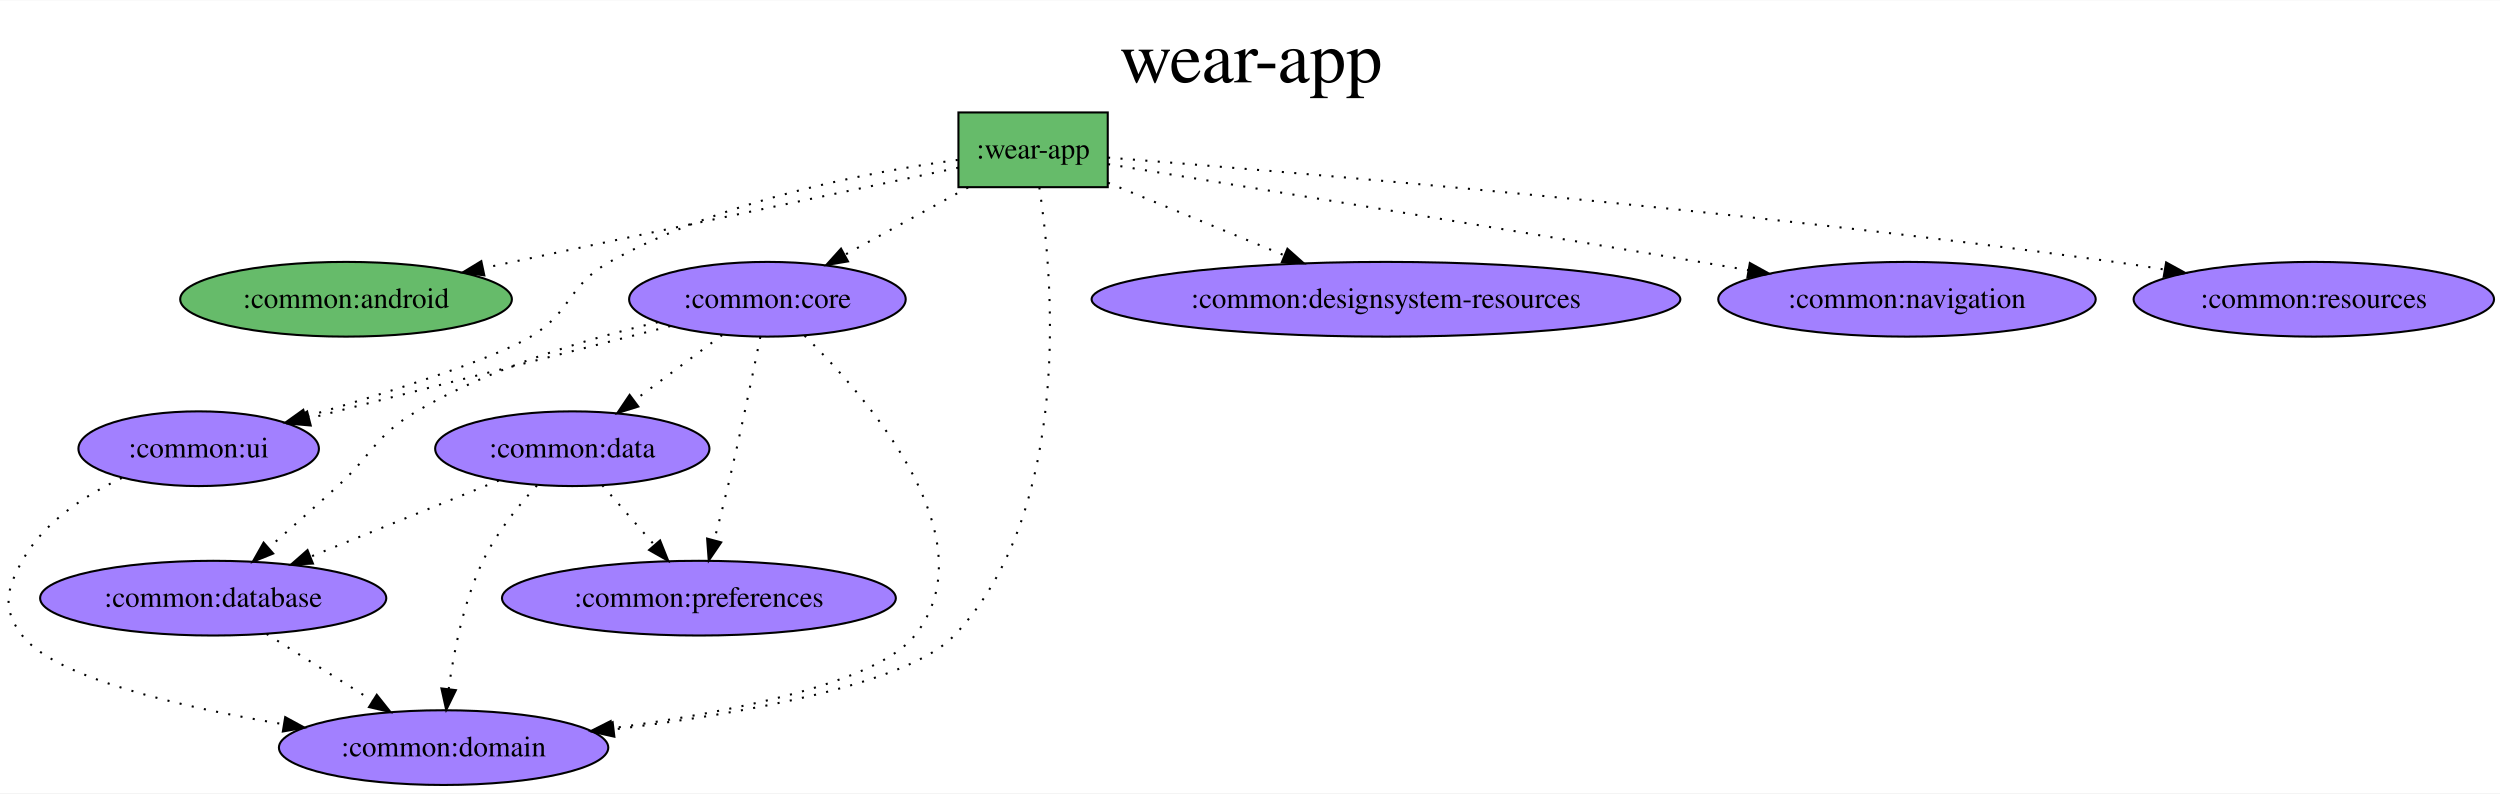
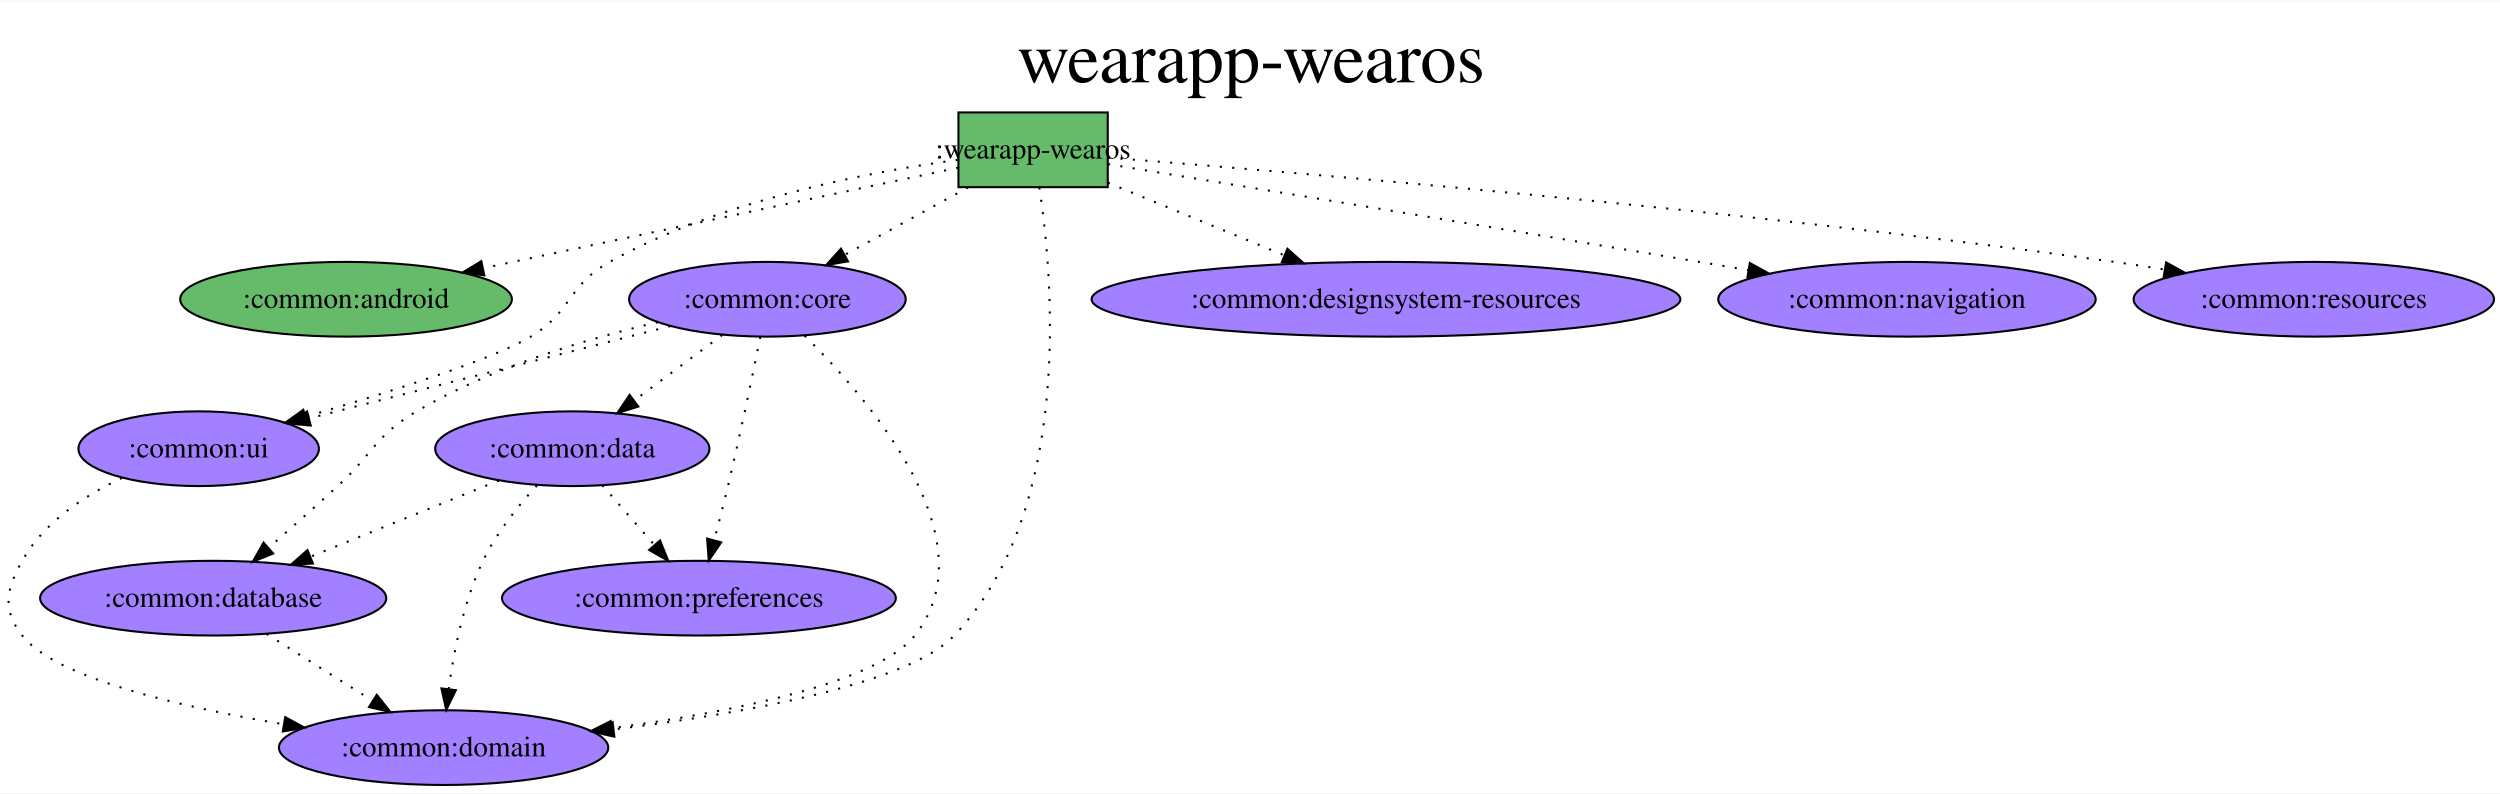
<svg xmlns="http://www.w3.org/2000/svg" width="1674px" height="531px" viewBox="0.00 0.00 1205.36 382.00">
  <g id="graph0" class="graph" transform="scale(1.000792 1.000792) rotate(0.0) translate(4.0 378.0)">
    <polygon fill="white" stroke="transparent" points="-4,4 -4,-378 1201.36,-378 1201.36,4 -4,4" />
-     <text text-anchor="middle" x="598.68" y="-338.5" font-family="Times,serif" font-size="35.00">wear-app
+     <text text-anchor="middle" x="598.68" y="-338.5" font-family="Times,serif" font-size="35.00">wearapp-wearos
        </text>
    <g id="node1" class="node">
      <polygon fill="#66bb6a" stroke="black" points="529.67,-324 457.74,-324 457.74,-288 529.67,-288 529.67,-324" />
-       <text text-anchor="middle" x="493.71" y="-301.8" font-family="Times,serif" font-size="14.00">:wear-app
+       <text text-anchor="middle" x="493.71" y="-301.8" font-family="Times,serif" font-size="14.00">:wearapp-wearos
            </text>
    </g>
    <g id="node2" class="node">
      <ellipse fill="#66bb6a" stroke="black" cx="162.71" cy="-234" rx="79.9" ry="18" />
      <text text-anchor="middle" x="162.71" y="-229.8" font-family="Times,serif" font-size="14.00">:common:android
            </text>
    </g>
    <g id="edge1" class="edge">
      <path fill="none" stroke="black" stroke-dasharray="1,5" d="M457.65,-297.38C402.8,-285.77 297.49,-263.5 228.69,-248.95" />
      <polygon fill="black" stroke="black" points="229.32,-245.51 218.81,-246.87 227.87,-252.36 229.32,-245.51" />
    </g>
    <g id="node3" class="node">
      <ellipse fill="#A280FF" stroke="black" cx="365.71" cy="-234" rx="66.63" ry="18" />
      <text text-anchor="middle" x="365.71" y="-229.8" font-family="Times,serif" font-size="14.00">:common:core
            </text>
    </g>
    <g id="edge2" class="edge">
      <path fill="none" stroke="black" stroke-dasharray="1,5" d="M462.39,-287.88C444.46,-278.07 421.84,-265.7 402.99,-255.39" />
      <polygon fill="black" stroke="black" points="404.53,-252.24 394.07,-250.51 401.17,-258.38 404.53,-252.24" />
    </g>
    <g id="node4" class="node">
      <ellipse fill="#A280FF" stroke="black" cx="91.71" cy="-162" rx="57.93" ry="18" />
      <text text-anchor="middle" x="91.71" y="-157.8" font-family="Times,serif" font-size="14.00">:common:ui
            </text>
    </g>
    <g id="edge7" class="edge">
      <path fill="none" stroke="black" stroke-dasharray="1,5" d="M457.4,-301.14C414.95,-295.4 343.63,-281.9 289.71,-252 269.36,-240.72 271.67,-227.94 251.71,-216 233.13,-204.89 182.58,-188.91 143.22,-177.41" />
      <polygon fill="black" stroke="black" points="144.06,-174.01 133.48,-174.59 142.11,-180.74 144.06,-174.01" />
    </g>
    <g id="node5" class="node">
      <ellipse fill="#A280FF" stroke="black" cx="209.71" cy="-18" rx="79.34" ry="18" />
      <text text-anchor="middle" x="209.71" y="-13.8" font-family="Times,serif" font-size="14.00">:common:domain
            </text>
    </g>
    <g id="edge4" class="edge">
      <path fill="none" stroke="black" stroke-dasharray="1,5" d="M496.72,-287.88C503.19,-245.12 513.46,-132.75 455.71,-72 433.39,-48.53 354.43,-34.47 291.91,-26.79" />
      <polygon fill="black" stroke="black" points="291.97,-23.27 281.63,-25.57 291.15,-30.23 291.97,-23.27" />
    </g>
    <g id="node9" class="node">
      <ellipse fill="#A280FF" stroke="black" cx="663.71" cy="-234" rx="141.81" ry="18" />
      <text text-anchor="middle" x="663.71" y="-229.8" font-family="Times,serif" font-size="14.00">:common:designsystem-resources
            </text>
    </g>
    <g id="edge3" class="edge">
      <path fill="none" stroke="black" stroke-dasharray="1,5" d="M529.76,-290.15C554.52,-279.96 587.69,-266.3 614.82,-255.13" />
      <polygon fill="black" stroke="black" points="616.23,-258.33 624.14,-251.29 613.56,-251.86 616.23,-258.33" />
    </g>
    <g id="node10" class="node">
      <ellipse fill="#A280FF" stroke="black" cx="914.71" cy="-234" rx="90.93" ry="18" />
      <text text-anchor="middle" x="914.71" y="-229.8" font-family="Times,serif" font-size="14.00">:common:navigation
            </text>
    </g>
    <g id="edge5" class="edge">
      <path fill="none" stroke="black" stroke-dasharray="1,5" d="M529.82,-299.09C589.25,-289.36 711.37,-269.31 814.71,-252 822.34,-250.72 830.3,-249.38 838.24,-248.04" />
      <polygon fill="black" stroke="black" points="839.01,-251.46 848.28,-246.34 837.84,-244.56 839.01,-251.46" />
    </g>
    <g id="node11" class="node">
      <ellipse fill="#A280FF" stroke="black" cx="1110.71" cy="-234" rx="86.82" ry="18" />
      <text text-anchor="middle" x="1110.71" y="-229.8" font-family="Times,serif" font-size="14.00">:common:resources
            </text>
    </g>
    <g id="edge6" class="edge">
      <path fill="none" stroke="black" stroke-dasharray="1,5" d="M529.82,-302.25C614.67,-295.59 833.25,-277.26 1014.71,-252 1022.57,-250.9 1030.78,-249.64 1038.94,-248.3" />
      <polygon fill="black" stroke="black" points="1039.56,-251.75 1048.84,-246.65 1038.4,-244.85 1039.56,-251.75" />
    </g>
    <g id="edge8" class="edge">
      <path fill="none" stroke="black" stroke-dasharray="1,5" d="M318.91,-221.05C270.62,-208.71 195.42,-189.5 144.9,-176.59" />
      <polygon fill="black" stroke="black" points="145.69,-173.18 135.14,-174.1 143.96,-179.96 145.69,-173.18" />
    </g>
    <g id="edge11" class="edge">
      <path fill="none" stroke="black" stroke-dasharray="1,5" d="M383.63,-216.46C415,-185.54 473.16,-117.95 436.71,-72 418.52,-49.08 348.48,-35.15 290.95,-27.36" />
      <polygon fill="black" stroke="black" points="291.11,-23.85 280.74,-26.02 290.2,-30.79 291.11,-23.85" />
    </g>
    <g id="node6" class="node">
      <ellipse fill="#A280FF" stroke="black" cx="271.71" cy="-162" rx="66.07" ry="18" />
      <text text-anchor="middle" x="271.71" y="-157.8" font-family="Times,serif" font-size="14.00">:common:data
            </text>
    </g>
    <g id="edge9" class="edge">
      <path fill="none" stroke="black" stroke-dasharray="1,5" d="M343.9,-216.76C331.33,-207.4 315.33,-195.49 301.6,-185.26" />
      <polygon fill="black" stroke="black" points="303.5,-182.31 293.39,-179.15 299.32,-187.93 303.5,-182.31" />
    </g>
    <g id="node7" class="node">
      <ellipse fill="#A280FF" stroke="black" cx="98.71" cy="-90" rx="83.39" ry="18" />
      <text text-anchor="middle" x="98.71" y="-85.8" font-family="Times,serif" font-size="14.00">:common:database
            </text>
    </g>
    <g id="edge10" class="edge">
      <path fill="none" stroke="black" stroke-dasharray="1,5" d="M312.89,-222.94C278.21,-214.82 232.76,-201.18 196.71,-180 176.65,-168.22 175.87,-159.7 158.71,-144 147.92,-134.13 135.87,-123.43 125.41,-114.24" />
      <polygon fill="black" stroke="black" points="127.6,-111.5 117.77,-107.54 122.99,-116.76 127.6,-111.5" />
    </g>
    <g id="node8" class="node">
      <ellipse fill="#A280FF" stroke="black" cx="332.71" cy="-90" rx="94.88" ry="18" />
      <text text-anchor="middle" x="332.71" y="-85.8" font-family="Times,serif" font-size="14.00">:common:preferences
            </text>
    </g>
    <g id="edge12" class="edge">
      <path fill="none" stroke="black" stroke-dasharray="1,5" d="M362.3,-215.88C358.68,-197.92 352.65,-168.9 346.71,-144 344.69,-135.54 342.32,-126.36 340.12,-118.06" />
      <polygon fill="black" stroke="black" points="343.43,-116.88 337.45,-108.13 336.67,-118.7 343.43,-116.88" />
    </g>
    <g id="edge13" class="edge">
      <path fill="none" stroke="black" stroke-dasharray="1,5" d="M54.68,-147.89C36.79,-139.46 17,-126.55 6.71,-108 -1.06,-94.01 -3.08,-84.66 6.71,-72 22.36,-51.73 82.07,-37.74 132.71,-29.24" />
      <polygon fill="black" stroke="black" points="133.4,-32.68 142.7,-27.62 132.27,-25.77 133.4,-32.68" />
    </g>
    <g id="edge14" class="edge">
      <path fill="none" stroke="black" stroke-dasharray="1,5" d="M254.68,-144.3C245.66,-134.52 235.14,-121.47 228.71,-108 219.36,-88.46 214.58,-64.32 212.15,-46.12" />
      <polygon fill="black" stroke="black" points="215.62,-45.68 210.97,-36.16 208.67,-46.51 215.62,-45.68" />
    </g>
    <g id="edge15" class="edge">
      <path fill="none" stroke="black" stroke-dasharray="1,5" d="M236.28,-146.67C210.08,-136.06 174.14,-121.52 145.56,-109.96" />
      <polygon fill="black" stroke="black" points="146.76,-106.67 136.18,-106.16 144.14,-113.16 146.76,-106.67" />
    </g>
    <g id="edge16" class="edge">
      <path fill="none" stroke="black" stroke-dasharray="1,5" d="M286.16,-144.41C293.65,-135.82 302.94,-125.16 311.24,-115.63" />
      <polygon fill="black" stroke="black" points="314,-117.79 317.93,-107.96 308.72,-113.2 314,-117.79" />
    </g>
    <g id="edge17" class="edge">
      <path fill="none" stroke="black" stroke-dasharray="1,5" d="M124.45,-72.76C139.58,-63.22 158.9,-51.04 175.32,-40.68" />
      <polygon fill="black" stroke="black" points="177.51,-43.44 184.1,-35.15 173.77,-37.52 177.51,-43.44" />
    </g>
  </g>
</svg>
